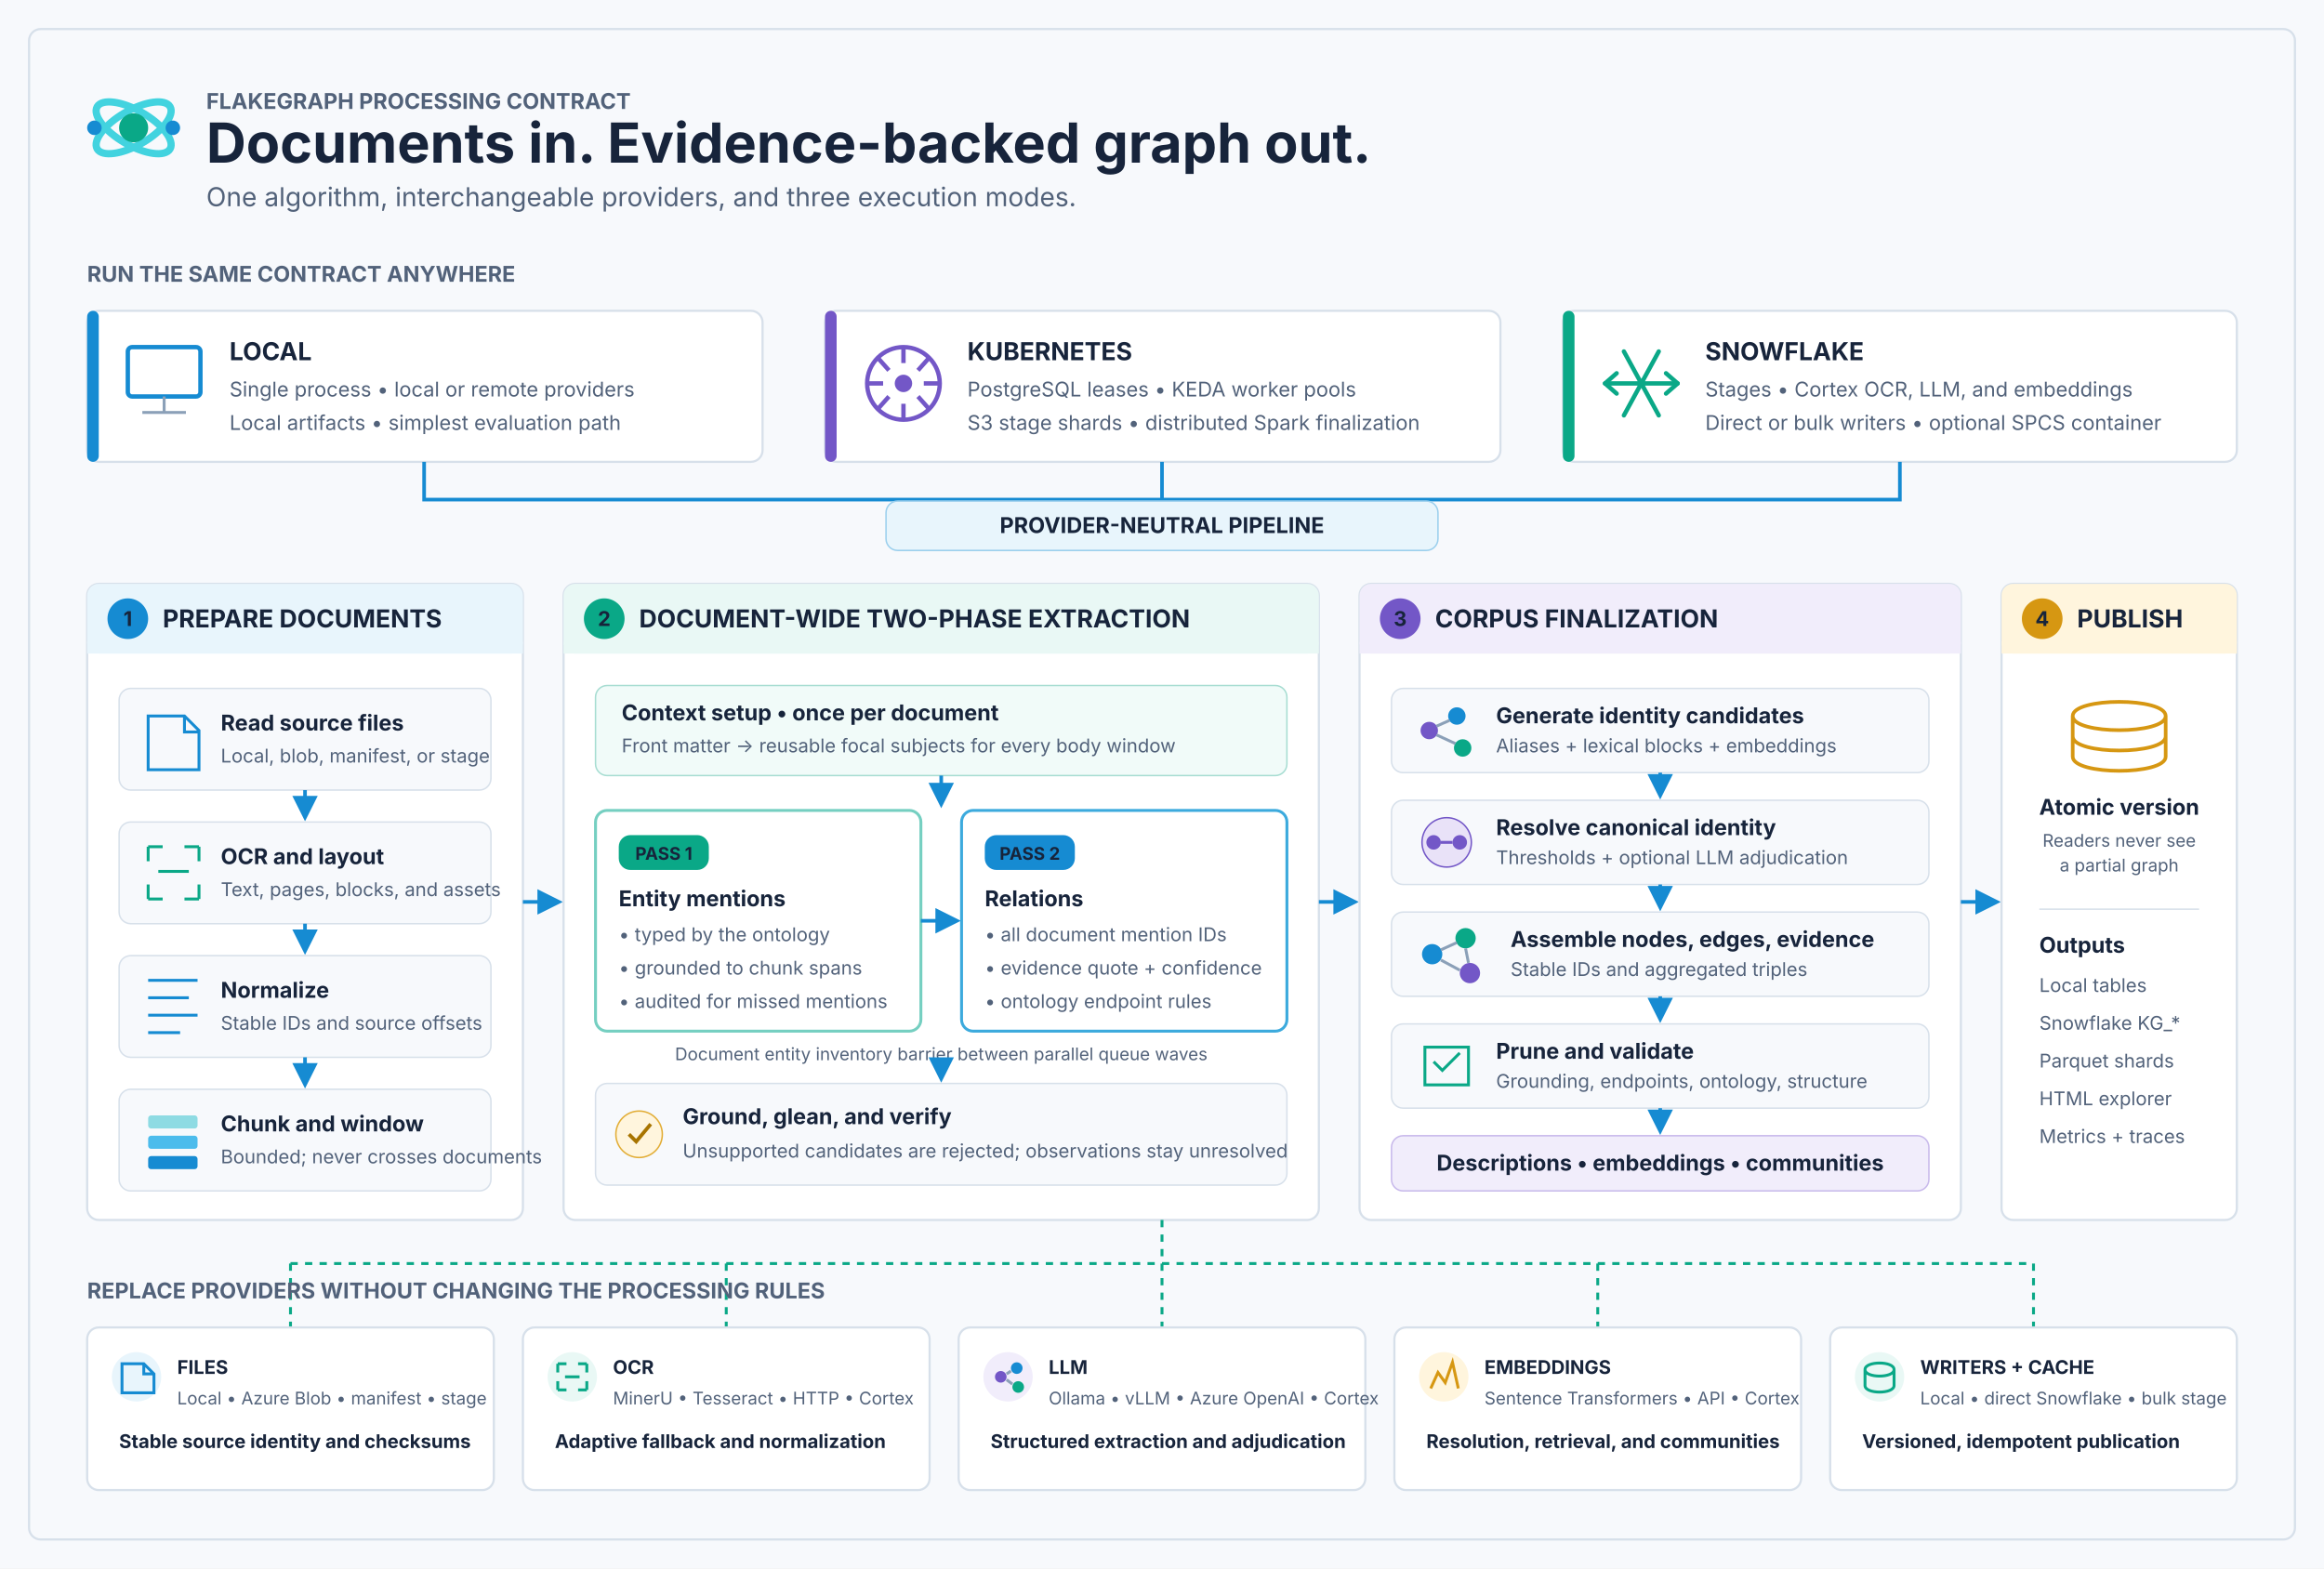
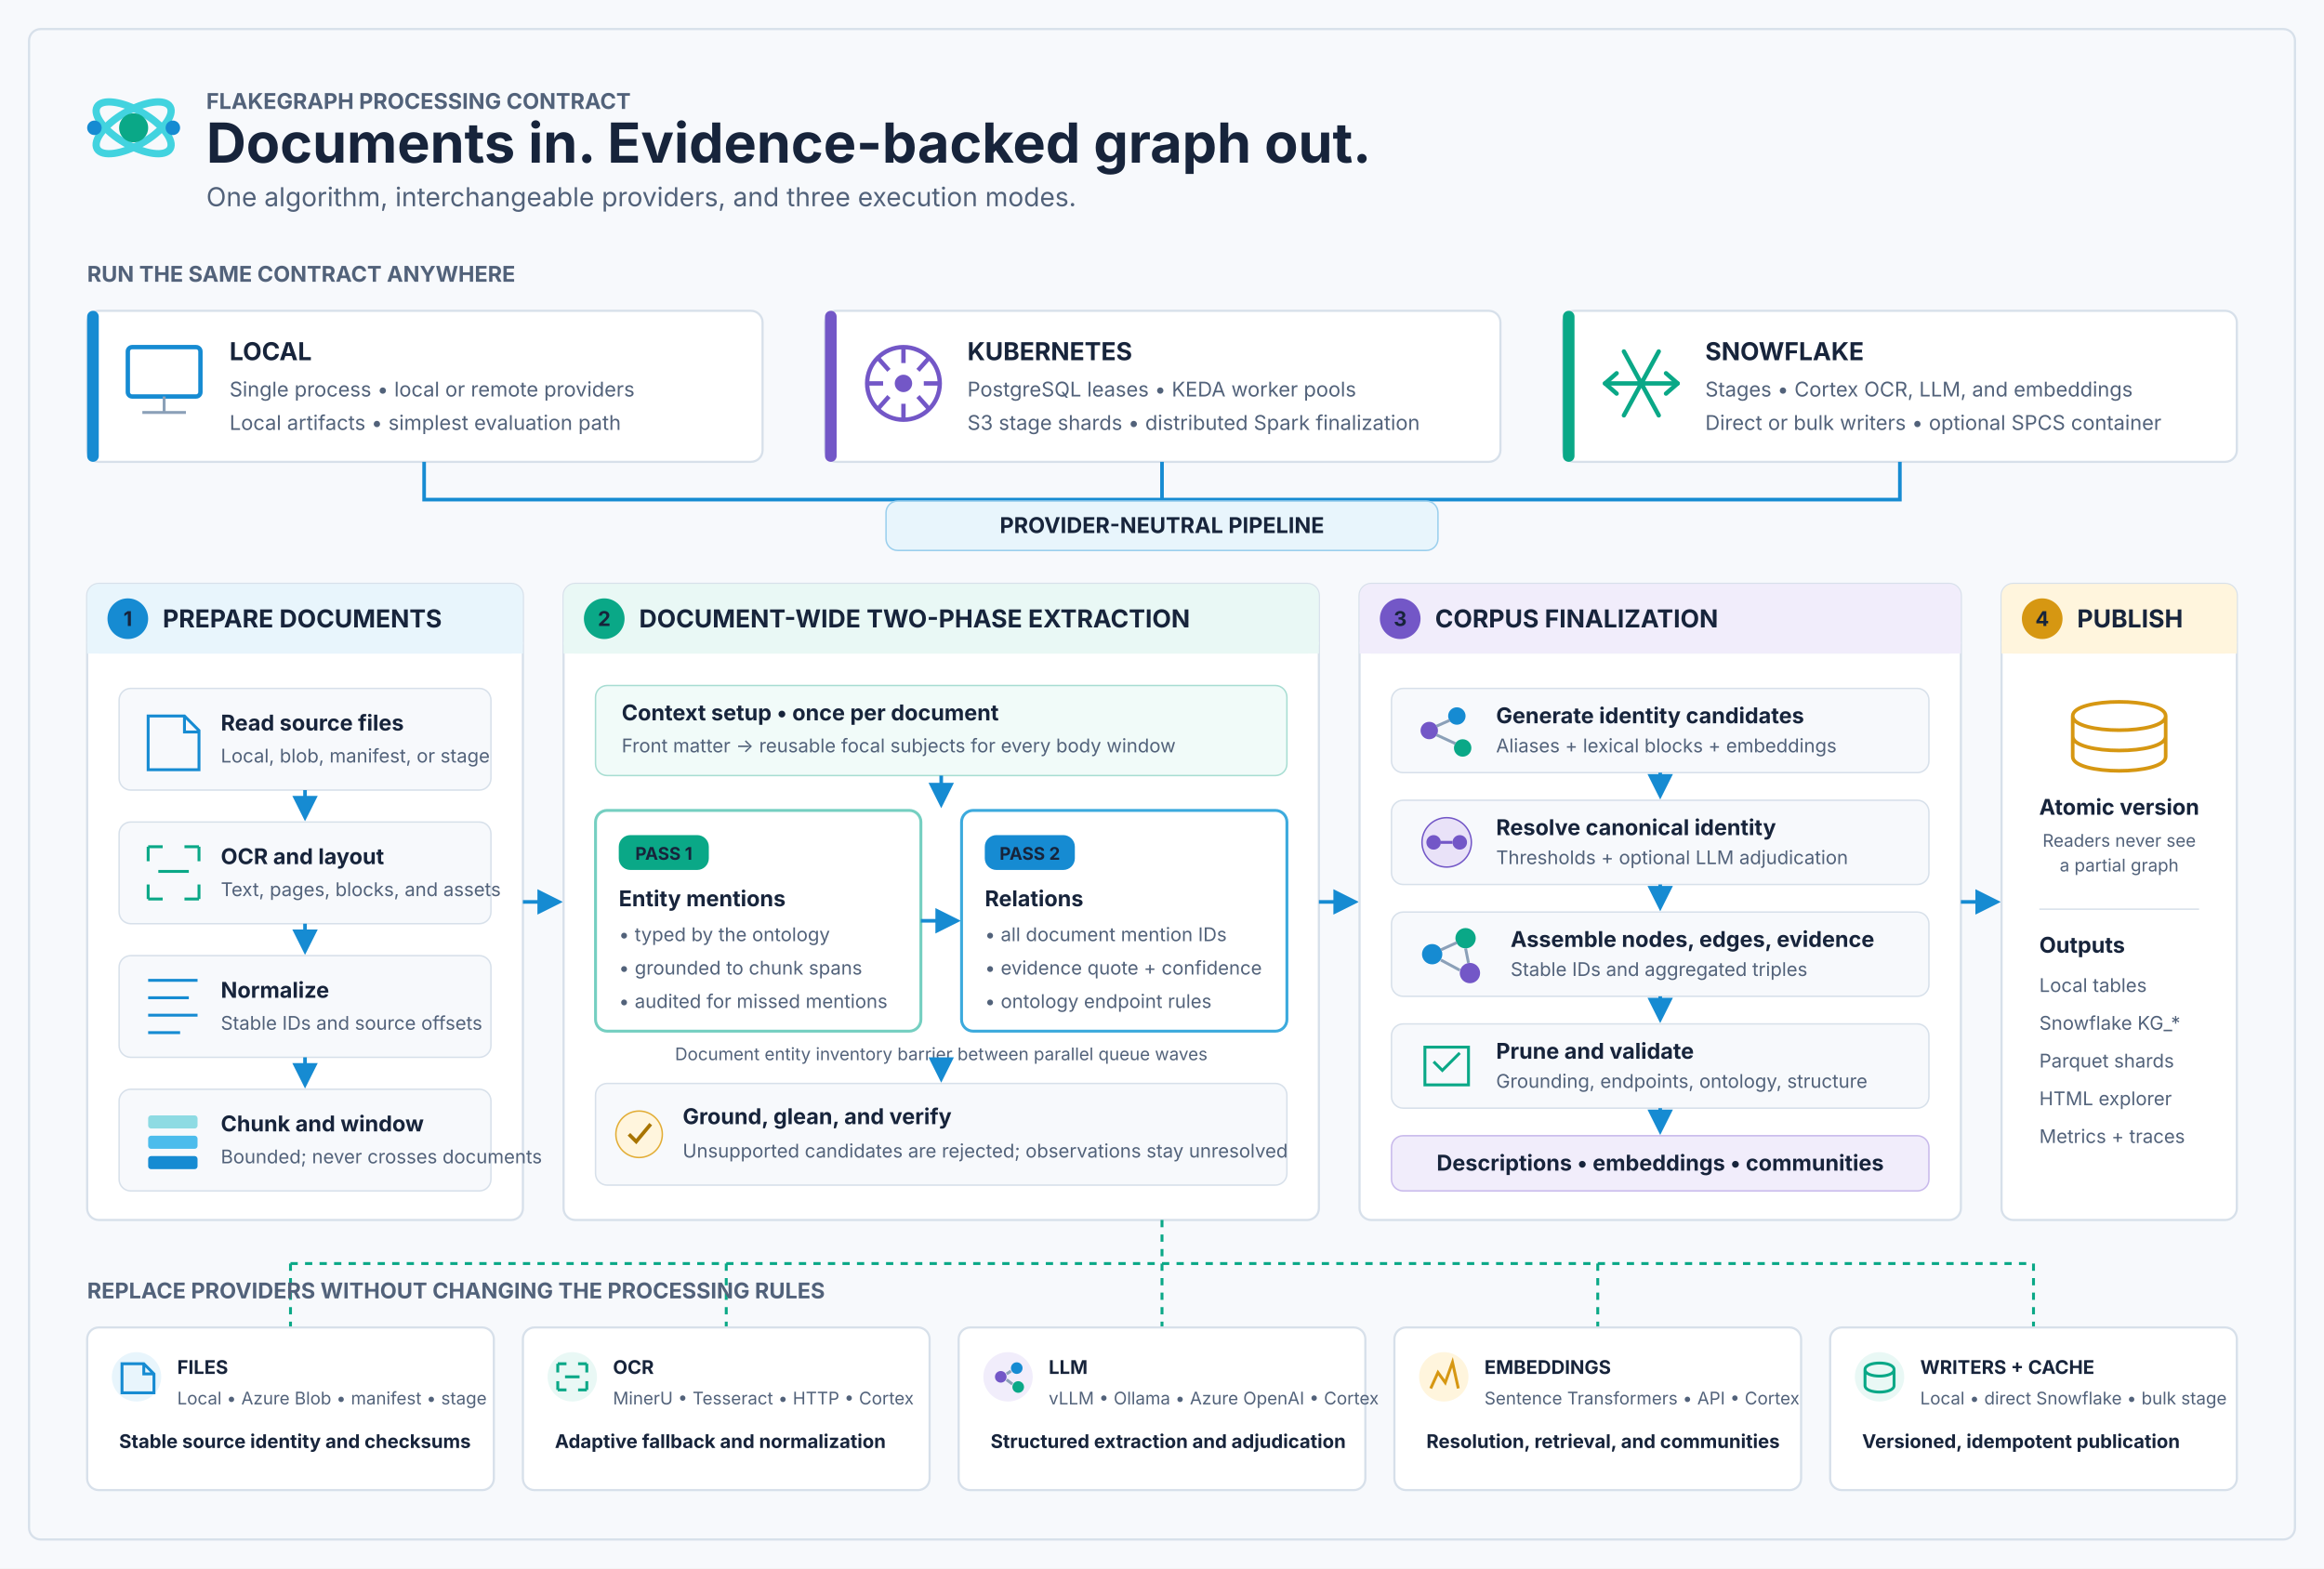
<svg xmlns="http://www.w3.org/2000/svg" width="1600" height="1080" viewBox="0 0 1600 1080" role="img" aria-labelledby="title desc">
  <defs>
    <style>
      text { font-family: Inter, ui-sans-serif, -apple-system, BlinkMacSystemFont, "Segoe UI", sans-serif; fill: #17243b; }
      .eyebrow { font-size: 15px; font-weight: 700; fill: #52627a; }
      .title { font-size: 38px; font-weight: 750; }
      .subtitle { font-size: 18px; fill: #52627a; }
      .runtimeTitle { font-size: 17px; font-weight: 750; }
      .runtimeBody { font-size: 14px; fill: #52627a; }
      .stageTitle { font-size: 17px; font-weight: 750; }
      .stepTitle { font-size: 15px; font-weight: 700; }
      .stepBody { font-size: 13px; fill: #52627a; }
      .micro { font-size: 12px; fill: #52627a; }
      .adapterTitle { font-size: 13px; font-weight: 750; }
      .adapterBody { font-size: 12px; fill: #52627a; }
      .card { fill: #ffffff; stroke: #d7e0ea; stroke-width: 1.5; }
      .line { fill: none; stroke: #8ba0b8; stroke-width: 2; }
      .flow { fill: none; stroke: #168bd2; stroke-width: 2.5; marker-end: url(#arrow); }
      .providerLine { fill: none; stroke: #0aa887; stroke-width: 2; stroke-dasharray: 5 5; }
    </style>
    <marker id="arrow" viewBox="0 0 10 10" refX="8" refY="5" markerWidth="7" markerHeight="7" orient="auto-start-reverse">
      <path d="M 0 0 L 10 5 L 0 10 z" fill="#168bd2" />
    </marker>
  </defs>
  <rect width="1600" height="1080" fill="#f7f9fc" />
  <rect x="20" y="20" width="1560" height="1040" rx="8" fill="#f7f9fc" stroke="#d7e0ea" stroke-width="1.5" />
  <g transform="translate(58 54)">
    <ellipse cx="34" cy="34" rx="29" ry="12" fill="none" stroke="#42d3df" stroke-width="5" transform="rotate(30 34 34)" />
    <ellipse cx="34" cy="34" rx="29" ry="12" fill="none" stroke="#42d3df" stroke-width="5" transform="rotate(-30 34 34)" />
    <circle cx="34" cy="34" r="10" fill="#0aa887" />
    <circle cx="7" cy="34" r="5" fill="#168bd2" />
    <circle cx="61" cy="34" r="5" fill="#168bd2" />
  </g>
  <text x="142" y="75" class="eyebrow">FLAKEGRAPH PROCESSING CONTRACT</text>
  <text x="142" y="112" class="title">Documents in. Evidence-backed graph out.</text>
  <text x="142" y="142" class="subtitle">One algorithm, interchangeable providers, and three execution modes.</text>
  <text x="60" y="194" class="eyebrow">RUN THE SAME CONTRACT ANYWHERE</text>
  <g transform="translate(60 214)">
    <rect class="card" width="465" height="104" rx="8" />
    <rect x="0" y="0" width="8" height="104" rx="4" fill="#168bd2" />
    <rect x="28" y="25" width="50" height="34" rx="3" fill="none" stroke="#168bd2" stroke-width="3" />
    <path d="M38 70 H68 M53 59 V70" class="line" />
    <text x="98" y="34" class="runtimeTitle">LOCAL</text>
    <text x="98" y="59" class="runtimeBody">Single process • local or remote providers</text>
    <text x="98" y="82" class="runtimeBody">Local artifacts • simplest evaluation path</text>
  </g>
  <g transform="translate(568 214)">
    <rect class="card" width="465" height="104" rx="8" />
    <rect x="0" y="0" width="8" height="104" rx="4" fill="#7357c7" />
    <circle cx="54" cy="50" r="25" fill="none" stroke="#7357c7" stroke-width="3" />
    <circle cx="54" cy="50" r="6" fill="#7357c7" />
    <path d="M54 25 V36 M54 64 V75 M29 50 H40 M68 50 H79 M36 32 L44 41 M64 59 L72 68 M72 32 L64 41 M44 59 L36 68" stroke="#7357c7" stroke-width="3" />
    <text x="98" y="34" class="runtimeTitle">KUBERNETES</text>
    <text x="98" y="59" class="runtimeBody">PostgreSQL leases • KEDA worker pools</text>
    <text x="98" y="82" class="runtimeBody">S3 stage shards • distributed Spark finalization</text>
  </g>
  <g transform="translate(1076 214)">
    <rect class="card" width="464" height="104" rx="8" />
    <rect x="0" y="0" width="8" height="104" rx="4" fill="#0aa887" />
    <g transform="translate(54 50)" stroke="#0aa887" stroke-width="3" stroke-linecap="round">
      <path d="M-25 0 H25 M-12 -22 L12 22 M12 -22 L-12 22" />
      <path d="M-25 0 L-17 -7 M-25 0 L-17 7 M25 0 L17 -7 M25 0 L17 7" />
    </g>
    <text x="98" y="34" class="runtimeTitle">SNOWFLAKE</text>
    <text x="98" y="59" class="runtimeBody">Stages • Cortex OCR, LLM, and embeddings</text>
    <text x="98" y="82" class="runtimeBody">Direct or bulk writers • optional SPCS container</text>
  </g>
  <path d="M292 318 V344 H800 M800 318 V344 M1308 318 V344 H800 V362" class="flow" />
  <rect x="610" y="345" width="380" height="34" rx="8" fill="#e8f5fc" stroke="#9bcfed" />
  <text x="800" y="367" text-anchor="middle" class="stepTitle" fill="#126ba3">PROVIDER-NEUTRAL PIPELINE</text>
  <g transform="translate(60 402)">
    <rect class="card" width="300" height="438" rx="8" />
    <rect width="300" height="48" rx="8" fill="#e8f5fc" />
    <rect y="40" width="300" height="8" fill="#e8f5fc" />
    <circle cx="28" cy="24" r="14" fill="#168bd2" />
    <text x="28" y="29" text-anchor="middle" font-size="14" font-weight="750" fill="#ffffff">1</text>
    <text x="52" y="30" class="stageTitle">PREPARE DOCUMENTS</text>
    <rect x="22" y="72" width="256" height="70" rx="8" fill="#f7f9fc" stroke="#d7e0ea" />
    <path d="M42 91 H67 L77 101 V128 H42 Z M67 91 V102 H77" fill="none" stroke="#168bd2" stroke-width="2" />
    <text x="92" y="101" class="stepTitle">Read source files</text>
    <text x="92" y="123" class="stepBody">Local, blob, manifest, or stage</text>
    <path d="M150 142 V160" class="flow" />
    <rect x="22" y="164" width="256" height="70" rx="8" fill="#f7f9fc" stroke="#d7e0ea" />
    <path d="M42 181 H52 M42 181 V191 M77 181 H67 M77 181 V191 M42 217 H52 M42 217 V207 M77 217 H67 M77 217 V207 M49 198 H70" fill="none" stroke="#0aa887" stroke-width="2" />
    <text x="92" y="193" class="stepTitle">OCR and layout</text>
    <text x="92" y="215" class="stepBody">Text, pages, blocks, and assets</text>
    <path d="M150 234 V252" class="flow" />
    <rect x="22" y="256" width="256" height="70" rx="8" fill="#f7f9fc" stroke="#d7e0ea" />
    <path d="M42 273 H76 M42 285 H70 M42 297 H76 M42 309 H64" stroke="#168bd2" stroke-width="2" />
    <text x="92" y="285" class="stepTitle">Normalize</text>
    <text x="92" y="307" class="stepBody">Stable IDs and source offsets</text>
    <path d="M150 326 V344" class="flow" />
    <rect x="22" y="348" width="256" height="70" rx="8" fill="#f7f9fc" stroke="#d7e0ea" />
    <rect x="42" y="366" width="34" height="9" rx="2" fill="#8edbe3" />
    <rect x="42" y="380" width="34" height="9" rx="2" fill="#4cbcec" />
    <rect x="42" y="394" width="34" height="9" rx="2" fill="#168bd2" />
    <text x="92" y="377" class="stepTitle">Chunk and window</text>
    <text x="92" y="399" class="stepBody">Bounded; never crosses documents</text>
  </g>
  <path d="M360 621 H384" class="flow" />
  <g transform="translate(388 402)">
    <rect class="card" width="520" height="438" rx="8" />
    <rect width="520" height="48" rx="8" fill="#e9f8f5" />
    <rect y="40" width="520" height="8" fill="#e9f8f5" />
    <circle cx="28" cy="24" r="14" fill="#0aa887" />
    <text x="28" y="29" text-anchor="middle" font-size="14" font-weight="750" fill="#ffffff">2</text>
    <text x="52" y="30" class="stageTitle">DOCUMENT-WIDE TWO-PHASE EXTRACTION</text>
    <rect x="22" y="70" width="476" height="62" rx="8" fill="#f1fbf9" stroke="#a7ddd2" />
    <text x="40" y="94" class="stepTitle">Context setup • once per document</text>
    <text x="40" y="116" class="stepBody">Front matter → reusable focal subjects for every body window</text>
    <path d="M260 132 V151" class="flow" />
    <rect x="22" y="156" width="224" height="152" rx="8" fill="#ffffff" stroke="#75cfc1" stroke-width="2" />
    <rect x="38" y="173" width="62" height="24" rx="8" fill="#0aa887" />
    <text x="69" y="190" text-anchor="middle" font-size="12" font-weight="750" fill="#ffffff">PASS 1</text>
    <text x="38" y="222" class="stepTitle">Entity mentions</text>
    <text x="38" y="246" class="stepBody">• typed by the ontology</text>
    <text x="38" y="269" class="stepBody">• grounded to chunk spans</text>
    <text x="38" y="292" class="stepBody">• audited for missed mentions</text>
    <path d="M246 232 H270" class="flow" />
    <rect x="274" y="156" width="224" height="152" rx="8" fill="#ffffff" stroke="#3caadd" stroke-width="2" />
    <rect x="290" y="173" width="62" height="24" rx="8" fill="#168bd2" />
    <text x="321" y="190" text-anchor="middle" font-size="12" font-weight="750" fill="#ffffff">PASS 2</text>
    <text x="290" y="222" class="stepTitle">Relations</text>
    <text x="290" y="246" class="stepBody">• all document mention IDs</text>
    <text x="290" y="269" class="stepBody">• evidence quote + confidence</text>
    <text x="290" y="292" class="stepBody">• ontology endpoint rules</text>
    <text x="260" y="328" text-anchor="middle" class="micro">Document entity inventory barrier between parallel queue waves</text>
    <path d="M260 332 V340" class="flow" />
    <rect x="22" y="344" width="476" height="70" rx="8" fill="#f7f9fc" stroke="#d7e0ea" />
    <circle cx="52" cy="379" r="16" fill="#fff5dd" stroke="#e2ad36" />
    <path d="M45 379 L50 384 L60 372" fill="none" stroke="#a87400" stroke-width="2.5" />
    <text x="82" y="372" class="stepTitle">Ground, glean, and verify</text>
    <text x="82" y="395" class="stepBody">Unsupported candidates are rejected; observations stay unresolved</text>
  </g>
  <path d="M908 621 H932" class="flow" />
  <g transform="translate(936 402)">
    <rect class="card" width="414" height="438" rx="8" />
    <rect width="414" height="48" rx="8" fill="#f1edfb" />
    <rect y="40" width="414" height="8" fill="#f1edfb" />
    <circle cx="28" cy="24" r="14" fill="#7357c7" />
    <text x="28" y="29" text-anchor="middle" font-size="14" font-weight="750" fill="#ffffff">3</text>
    <text x="52" y="30" class="stageTitle">CORPUS FINALIZATION</text>
    <rect x="22" y="72" width="370" height="58" rx="8" fill="#f7f9fc" stroke="#d7e0ea" />
    <circle cx="48" cy="101" r="6" fill="#7357c7" />
    <circle cx="67" cy="91" r="6" fill="#168bd2" />
    <circle cx="71" cy="113" r="6" fill="#0aa887" />
    <path d="M53 98 L62 94 M53 104 L66 110" class="line" />
    <text x="94" y="96" class="stepTitle">Generate identity candidates</text>
    <text x="94" y="116" class="stepBody">Aliases + lexical blocks + embeddings</text>
    <path d="M207 130 V145" class="flow" />
    <rect x="22" y="149" width="370" height="58" rx="8" fill="#f7f9fc" stroke="#d7e0ea" />
    <circle cx="60" cy="178" r="17" fill="#e9e2f8" stroke="#7357c7" />
    <circle cx="51" cy="178" r="5" fill="#7357c7" />
    <circle cx="69" cy="178" r="5" fill="#7357c7" />
    <path d="M56 178 H64" stroke="#7357c7" stroke-width="2" />
    <text x="94" y="173" class="stepTitle">Resolve canonical identity</text>
    <text x="94" y="193" class="stepBody">Thresholds + optional LLM adjudication</text>
    <path d="M207 207 V222" class="flow" />
    <rect x="22" y="226" width="370" height="58" rx="8" fill="#f7f9fc" stroke="#d7e0ea" />
    <circle cx="50" cy="255" r="7" fill="#168bd2" />
    <circle cx="73" cy="244" r="7" fill="#0aa887" />
    <circle cx="76" cy="268" r="7" fill="#7357c7" />
    <path d="M56 252 L67 247 M56 259 L69 266 M73 251 L75 261" class="line" />
    <text x="104" y="250" class="stepTitle">Assemble nodes, edges, evidence</text>
    <text x="104" y="270" class="stepBody">Stable IDs and aggregated triples</text>
    <path d="M207 284 V299" class="flow" />
    <rect x="22" y="303" width="370" height="58" rx="8" fill="#f7f9fc" stroke="#d7e0ea" />
    <path d="M45 319 H75 V345 H45 Z M51 329 L57 335 L69 323" fill="none" stroke="#0aa887" stroke-width="2" />
    <text x="94" y="327" class="stepTitle">Prune and validate</text>
    <text x="94" y="347" class="stepBody">Grounding, endpoints, ontology, structure</text>
    <path d="M207 361 V376" class="flow" />
    <rect x="22" y="380" width="370" height="38" rx="8" fill="#f1edfb" stroke="#c8b9eb" />
    <text x="207" y="404" text-anchor="middle" class="stepTitle">Descriptions • embeddings • communities</text>
  </g>
  <path d="M1350 621 H1374" class="flow" />
  <g transform="translate(1378 402)">
    <rect class="card" width="162" height="438" rx="8" />
    <rect width="162" height="48" rx="8" fill="#fff5dd" />
    <rect y="40" width="162" height="8" fill="#fff5dd" />
    <circle cx="28" cy="24" r="14" fill="#d69712" />
    <text x="28" y="29" text-anchor="middle" font-size="14" font-weight="750" fill="#ffffff">4</text>
    <text x="52" y="30" class="stageTitle">PUBLISH</text>
    <path d="M49 91 C49 78 113 78 113 91 V119 C113 132 49 132 49 119 Z M49 91 C49 104 113 104 113 91 M49 105 C49 118 113 118 113 105" fill="none" stroke="#d69712" stroke-width="2.5" />
    <text x="81" y="159" text-anchor="middle" class="stepTitle">Atomic version</text>
    <text x="81" y="181" text-anchor="middle" class="micro">Readers never see</text>
    <text x="81" y="198" text-anchor="middle" class="micro">a partial graph</text>
    <line x1="26" y1="224" x2="136" y2="224" stroke="#d7e0ea" />
    <text x="26" y="254" class="stepTitle">Outputs</text>
    <text x="26" y="281" class="stepBody">Local tables</text>
    <text x="26" y="307" class="stepBody">Snowflake KG_*</text>
    <text x="26" y="333" class="stepBody">Parquet shards</text>
    <text x="26" y="359" class="stepBody">HTML explorer</text>
    <text x="26" y="385" class="stepBody">Metrics + traces</text>
  </g>
  <path d="M800 840 V870 M200 870 H1400 M200 870 V914 M500 870 V914 M800 870 V914 M1100 870 V914 M1400 870 V914" class="providerLine" />
  <text x="60" y="894" class="eyebrow">REPLACE PROVIDERS WITHOUT CHANGING THE PROCESSING RULES</text>
  <g transform="translate(60 914)">
    <rect class="card" width="280" height="112" rx="8" />
    <circle cx="34" cy="34" r="17" fill="#e8f5fc" />
    <path d="M24 25 H39 L46 32 V45 H24 Z M39 25 V32 H46" fill="none" stroke="#168bd2" stroke-width="2" />
    <text x="62" y="32" class="adapterTitle">FILES</text>
    <text x="62" y="53" class="adapterBody">Local • Azure Blob • manifest • stage</text>
    <text x="22" y="83" class="adapterTitle">Stable source identity and checksums</text>
  </g>
  <g transform="translate(360 914)">
    <rect class="card" width="280" height="112" rx="8" />
    <circle cx="34" cy="34" r="17" fill="#e9f8f5" />
    <path d="M24 25 H30 M24 25 V31 M44 25 H38 M44 25 V31 M24 43 H30 M24 43 V37 M44 43 H38 M44 43 V37 M29 34 H39" fill="none" stroke="#0aa887" stroke-width="2" />
    <text x="62" y="32" class="adapterTitle">OCR</text>
    <text x="62" y="53" class="adapterBody">MinerU • Tesseract • HTTP • Cortex</text>
    <text x="22" y="83" class="adapterTitle">Adaptive fallback and normalization</text>
  </g>
  <g transform="translate(660 914)">
    <rect class="card" width="280" height="112" rx="8" />
    <circle cx="34" cy="34" r="17" fill="#f1edfb" />
    <circle cx="29" cy="34" r="4" fill="#7357c7" />
    <circle cx="40" cy="28" r="4" fill="#168bd2" />
    <circle cx="41" cy="41" r="4" fill="#0aa887" />
    <path d="M33 32 L36 30 M33 36 L37 39" class="line" />
    <text x="62" y="32" class="adapterTitle">LLM</text>
-     <text x="62" y="53" class="adapterBody">Ollama • vLLM • Azure OpenAI • Cortex</text>
+     <text x="62" y="53" class="adapterBody">vLLM • Ollama • Azure OpenAI • Cortex</text>
    <text x="22" y="83" class="adapterTitle">Structured extraction and adjudication</text>
  </g>
  <g transform="translate(960 914)">
    <rect class="card" width="280" height="112" rx="8" />
    <circle cx="34" cy="34" r="17" fill="#fff5dd" />
    <path d="M25 42 L30 31 L35 38 L40 24 L44 42" fill="none" stroke="#d69712" stroke-width="2" />
    <text x="62" y="32" class="adapterTitle">EMBEDDINGS</text>
    <text x="62" y="53" class="adapterBody">Sentence Transformers • API • Cortex</text>
    <text x="22" y="83" class="adapterTitle">Resolution, retrieval, and communities</text>
  </g>
  <g transform="translate(1260 914)">
    <rect class="card" width="280" height="112" rx="8" />
    <circle cx="34" cy="34" r="17" fill="#e9f8f5" />
    <path d="M24 29 C24 23 44 23 44 29 V40 C44 46 24 46 24 40 Z M24 29 C24 35 44 35 44 29" fill="none" stroke="#0aa887" stroke-width="2" />
    <text x="62" y="32" class="adapterTitle">WRITERS + CACHE</text>
    <text x="62" y="53" class="adapterBody">Local • direct Snowflake • bulk stage</text>
    <text x="22" y="83" class="adapterTitle">Versioned, idempotent publication</text>
  </g>
</svg>
